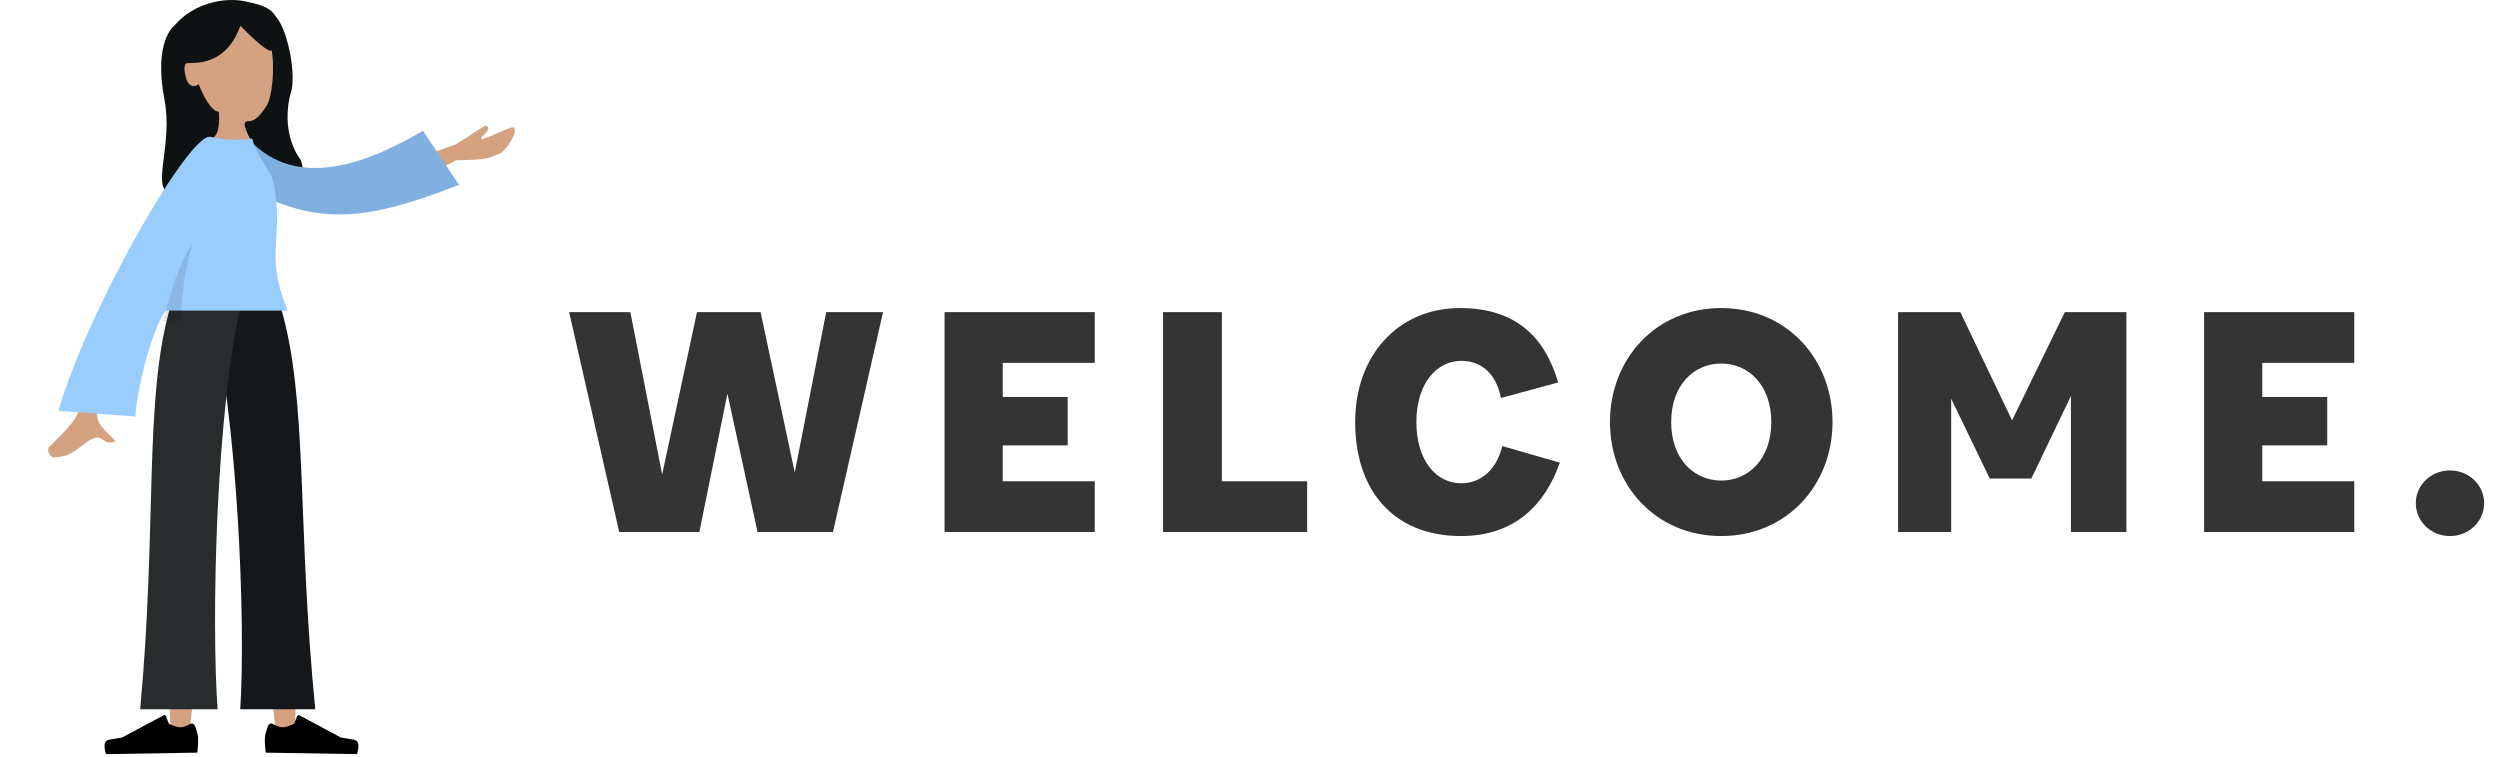
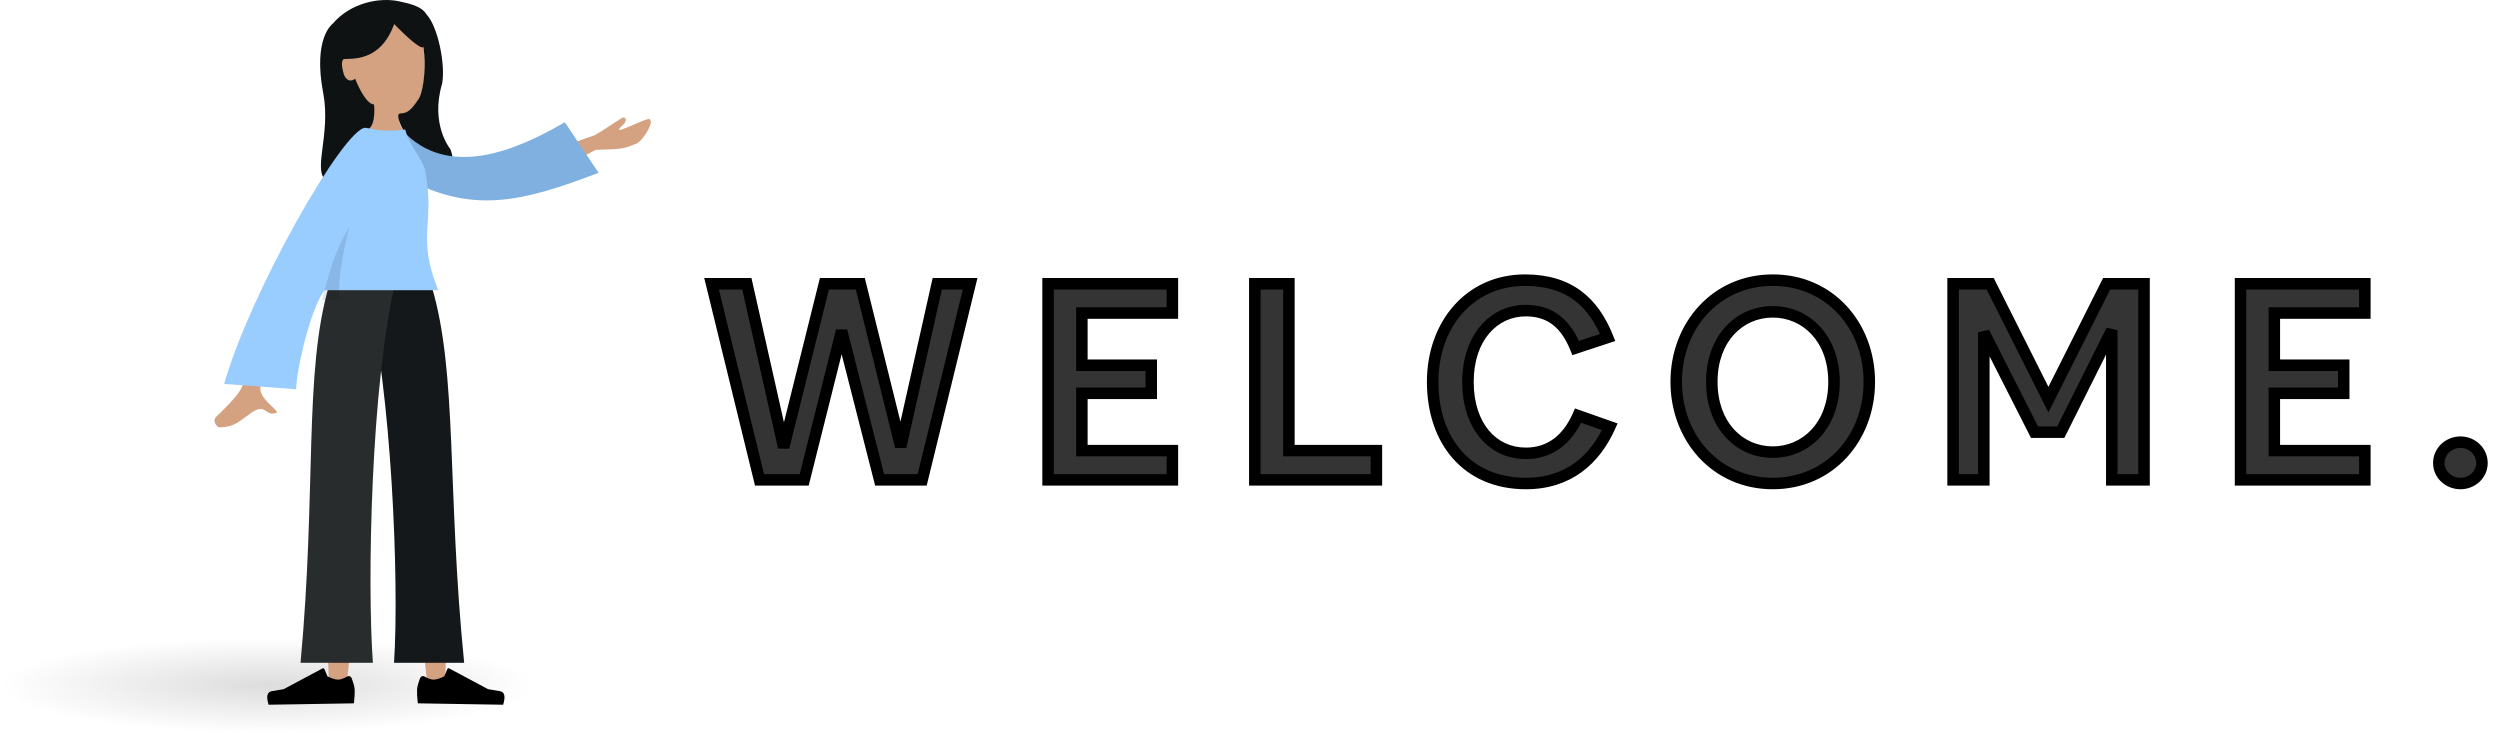
- <svg xmlns="http://www.w3.org/2000/svg" width="813" height="246" viewBox="0 0 813 246" fill="none">
-   <path d="M201.361 173H227.431L236.561 128.01L246.351 173H270.881L287.161 101.5H268.681L258.451 153.64L247.341 101.5H226.661L215.331 154.3L204.991 101.5H185.081L201.361 173ZM307.171 173H356.011V156.5H326.091V144.84H347.211V129.11H326.091V118H356.011V101.5H307.171V173ZM378.22 173H425.08V156.5H397.36V101.5H378.22V173ZM474.798 100.18C454.668 100.18 440.698 115.58 440.698 137.25C440.698 159.47 453.128 174.32 475.128 174.32C492.728 174.32 502.518 163.98 507.248 150.45L488.548 145.06C486.678 152.65 481.728 157.16 475.128 157.16C467.098 157.16 460.608 149.79 460.608 137.25C460.608 124.71 467.208 117.34 475.238 117.34C481.948 117.34 486.678 121.85 488.108 129.44L506.698 124.38C502.408 109.53 492.838 100.18 474.798 100.18ZM559.745 174.32C581.085 174.32 595.935 157.71 595.935 137.25C595.935 116.79 581.085 100.18 559.745 100.18C538.405 100.18 523.555 116.79 523.555 137.25C523.555 157.71 538.405 174.32 559.745 174.32ZM559.745 156.28C550.835 156.28 543.465 149.24 543.465 137.25C543.465 125.26 550.835 118.22 559.745 118.22C568.655 118.22 576.025 125.26 576.025 137.25C576.025 149.24 568.655 156.28 559.745 156.28ZM647.065 155.62H660.595L673.465 128.78V173H691.505V101.5H671.485L654.325 136.7L637.495 101.5H617.255V173H634.525V129.66L647.065 155.62ZM716.771 173H765.611V156.5H735.691V144.84H756.811V129.11H735.691V118H765.611V101.5H716.771V173ZM796.73 174.32C802.89 174.32 807.84 169.59 807.84 163.65C807.84 157.71 802.89 152.98 796.73 152.98C790.57 152.98 785.62 157.71 785.62 163.65C785.62 169.59 790.57 174.32 796.73 174.32Z" fill="#343434" />
-   <path fill-rule="evenodd" clip-rule="evenodd" d="M83.494 186.061C91.366 197.337 82.578 185.286 83.493 186.062C83.899 186.406 85.963 203.667 89.685 237.843L95.879 236.74C97.729 197.126 96.96 188.181 94.202 185.704C90.253 182.158 87.184 186.193 86.172 184.48L83.494 186.061Z" fill="#D4A181" />
-   <path fill-rule="evenodd" clip-rule="evenodd" d="M102.528 230.647L78.123 230.647C79.96 202.662 77.314 135.734 68.433 99.764L91.252 99.764C100.261 129.881 96.536 170.635 102.528 230.647Z" fill="#14181A" />
-   <path fill-rule="evenodd" clip-rule="evenodd" d="M67.843 186.061C59.971 197.337 68.759 185.286 67.844 186.062C67.438 186.406 65.374 203.667 61.652 237.843L55.458 236.74C53.608 197.126 54.377 188.181 57.135 185.704C61.084 182.158 64.153 186.193 65.165 184.48L67.843 186.061Z" fill="#D4A181" />
-   <path fill-rule="evenodd" clip-rule="evenodd" d="M45.583 230.647L70.763 230.647C68.741 202.674 70.073 133.568 78.717 97.54L55.477 99.445C46.667 129.62 51.178 170.597 45.583 230.647Z" fill="#292C2D" />
-   <path fill-rule="evenodd" clip-rule="evenodd" d="M63.382 236.032C64.047 237.81 64.399 239.142 64.436 240.029C64.482 241.108 64.391 242.686 64.163 244.761C63.062 244.779 53.163 244.939 34.468 245.243C33.573 242.356 33.952 240.783 35.605 240.525C37.257 240.267 38.63 240.035 39.721 239.831L53.225 232.614C53.485 232.475 53.802 232.606 53.933 232.906C53.936 232.911 53.938 232.916 53.94 232.921L54.931 235.353C56.505 236.144 57.773 236.532 58.736 236.516C59.517 236.504 60.582 236.127 61.929 235.387L61.929 235.387C62.446 235.103 63.082 235.357 63.35 235.954C63.361 235.979 63.372 236.005 63.382 236.032Z" fill="black" />
-   <path fill-rule="evenodd" clip-rule="evenodd" d="M87.181 236.032C86.516 237.81 86.164 239.142 86.127 240.029C86.081 241.108 86.172 242.686 86.4 244.761C87.501 244.779 97.4 244.939 116.095 245.243C116.99 242.356 116.611 240.783 114.958 240.525C113.306 240.267 111.933 240.035 110.842 239.831L97.338 232.614C97.078 232.475 96.761 232.606 96.63 232.906C96.627 232.911 96.625 232.916 96.623 232.921L95.632 235.353C94.058 236.144 92.79 236.532 91.828 236.516C91.046 236.504 89.981 236.127 88.634 235.387L88.634 235.387C88.117 235.103 87.481 235.357 87.213 235.954C87.202 235.979 87.191 236.005 87.181 236.032Z" fill="black" />
-   <path d="M75.385 2.199C75.385 2.199 62.85 2.398 62.651 20.101C62.651 20.101 55.884 18.911 61.699 27.714C61.699 27.714 62.27 29.218 64.05 27.714C65.829 26.21 62.384 31.321 70.474 36.432C70.474 36.432 70.588 44.636 68.57 45.949C66.553 47.263 79.629 51.774 81.761 45.949C80.382 44.261 79.656 42.133 79.715 39.953C79.715 39.953 88.699 39.497 88.747 24.022C88.794 8.547 84.474 1.304 75.385 2.199Z" fill="#D4A181" />
-   <path d="M97.732 51.902C97.732 51.902 90.595 43.336 94.877 29.06C96.058 22.379 93.404 9.535 89.643 5.267C88.843 4.36 88.215 1.47 76.794 0.042C76.794 0.042 87.483 2.174 80.126 0.509C72.769 -1.157 62.719 1.231 56.808 8.231C56.808 8.231 49.785 13.033 53.478 32.391C56.252 46.935 49.443 60.076 54.791 62.845C60.14 65.615 71.163 64.687 71.163 64.687L86.73 62.93C86.73 62.93 102.015 62.847 97.732 51.902ZM86.685 34.404C84.325 38.058 82.736 39.467 80.394 39.467C78.053 39.467 81.441 45.434 81.441 45.434C75.227 48.48 69.259 44.93 69.259 44.93C71.953 43.026 71.163 36.364 71.163 36.364C67.879 36.155 64.586 27.351 64.586 27.351C61.893 29.464 60.675 25.867 60.675 25.867C58.343 18.567 62.721 20.033 62.721 20.033C62.131 11.467 71.743 9.402 77.492 8.231C83.24 7.061 83.707 4.596 83.707 4.596C90.778 12.838 89.084 30.692 86.685 34.404Z" fill="#0F1213" />
-   <path d="M74.395 0.966C74.395 0.966 73.231 -0.814 64.361 3.431C55.491 7.675 61.699 13.576 61.29 10.407C60.576 4.878 54.152 15.623 60.5 20.743C60.5 19.715 72.815 23.36 78.173 8.37C78.173 8.37 87.148 17.764 88.404 16.365C89.661 14.966 87.986 0.129 74.395 0.966Z" fill="#0F1213" />
-   <path fill-rule="evenodd" clip-rule="evenodd" d="M121.521 56.314L148.12 46.985C152.218 44.615 153.116 43.662 157.665 40.927C158.582 40.516 159.55 41.924 157.745 43.523C152.329 48.319 165.096 41.267 166.948 41.393C168.828 42.263 165.291 47.929 163.001 49.72C157.993 51.855 157.995 51.856 148.275 52.148L125.924 63.938L121.521 56.314ZM34.271 103.738L42.607 100.96C33.287 137.672 32.035 132.695 31.668 134.411C30.841 138.271 36.518 141.68 37.5 143.504C32.926 145.494 34.013 139.77 28.241 143.781C24.061 146.687 22.826 148.577 17.271 148.744C16.406 148.493 14.776 146.46 16.23 145.068C20.641 140.858 24.588 136.602 25.187 134.605C26.004 131.883 29.329 137.543 34.271 103.738Z" fill="#D4A181" />
-   <path fill-rule="evenodd" clip-rule="evenodd" d="M73.273 51.745L80.894 45.247C96.862 62.644 120.736 52.336 137.561 42.532L149.29 60.122C121.391 70.873 104.937 74.138 81.876 61.936C76.377 55.527 76.821 58.058 73.273 51.745Z" fill="#80B0E0" />
-   <path fill-rule="evenodd" clip-rule="evenodd" d="M80.229 45.255C82.497 44.931 82.084 45.255 82.084 45.255C83.179 50.294 88.287 55.642 89 59.5C92.519 78.531 85.787 81.67 93.5 101H54C49.361 106.58 44.276 127.727 44.048 135.46L19 133.6C28.277 101.186 60.747 44.46 68.169 44.46C68.169 44.46 70.539 44.931 72.807 45.255C74.6 45.512 78.436 45.512 80.229 45.255Z" fill="#99CCFF" />
-   <path fill-rule="evenodd" clip-rule="evenodd" d="M62.5 79C61.5 83.5 58.25 96.18 59.125 104.46H53C56.5 91.58 57.5 88 62.5 79Z" fill="black" fill-opacity="0.1" />
+ <svg xmlns="http://www.w3.org/2000/svg" width="870" height="255" viewBox="0 0 870 255" fill="none">
+   <ellipse cx="93" cy="238.5" rx="93" ry="16.5" fill="url(#paint0_radial)" />
+   <path d="M264.317 167H279.857L292.877 115.13L306.107 167H320.912L337.607 98.75H326.162L313.457 155.45L299.387 98.75H286.892L272.717 155.66L259.907 98.75H247.622L264.317 167ZM364.731 167H407.991V156.815H376.491V136.865H400.641V127.1H376.491V108.935H407.991V98.75H364.731V167ZM436.672 167H478.987V156.815H448.537V98.75H436.672V167ZM530.696 97.49C511.586 97.49 498.566 112.82 498.566 132.875C498.566 153.245 510.431 168.26 531.011 168.26C545.816 168.26 555.056 159.965 560.201 148.52L549.176 144.635C545.606 152.72 539.621 157.76 531.011 157.76C519.461 157.76 510.851 148.31 510.851 132.875C510.851 117.44 519.881 108.095 530.906 108.095C539.726 108.095 544.976 112.82 548.336 121.115L559.466 117.44C554.531 105.155 546.131 97.49 530.696 97.49ZM616.92 168.26C636.765 168.26 650.52 152.405 650.52 132.875C650.52 113.345 636.765 97.49 616.92 97.49C597.18 97.49 583.32 113.345 583.32 132.875C583.32 152.405 597.18 168.26 616.92 168.26ZM616.92 157.34C605.37 157.34 595.71 148.1 595.71 132.875C595.71 117.755 605.37 108.515 616.92 108.515C628.47 108.515 638.235 117.755 638.235 132.875C638.235 148.1 628.47 157.34 616.92 157.34ZM708.019 150.41H717.154L734.899 114.92V167H746.134V98.75H733.114L712.849 139.07L692.584 98.75H679.669V167H690.379V115.655L708.019 150.41ZM779.706 167H822.966V156.815H791.466V136.865H815.616V127.1H791.466V108.935H822.966V98.75H779.706V167ZM856.268 168.26C860.363 168.26 863.723 165.11 863.723 161.12C863.723 157.13 860.363 153.875 856.268 153.875C852.068 153.875 848.708 157.13 848.708 161.12C848.708 165.11 852.068 168.26 856.268 168.26Z" fill="#343434" />
+   <path d="M264.317 167L262.374 167.475L262.747 169H264.317V167ZM279.857 167V169H281.417L281.797 167.487L279.857 167ZM292.877 115.13L294.815 114.636L290.937 114.643L292.877 115.13ZM306.107 167L304.169 167.494L304.553 169H306.107V167ZM320.912 167V169H322.482L322.855 167.475L320.912 167ZM337.607 98.75L339.55 99.225L340.155 96.75H337.607V98.75ZM326.162 98.75V96.75H324.561L324.21 98.313L326.162 98.75ZM313.457 155.45L311.516 155.932L315.409 155.887L313.457 155.45ZM299.387 98.75L301.328 98.268L300.951 96.75H299.387V98.75ZM286.892 98.75V96.75H285.329L284.951 98.267L286.892 98.75ZM272.717 155.66L270.766 156.099L274.658 156.143L272.717 155.66ZM259.907 98.75L261.858 98.311L261.507 96.75H259.907V98.75ZM247.622 98.75V96.75H245.074L245.679 99.225L247.622 98.75ZM264.317 169H279.857V165H264.317V169ZM281.797 167.487L294.817 115.617L290.937 114.643L277.917 166.513L281.797 167.487ZM290.939 115.624L304.169 167.494L308.045 166.506L294.815 114.636L290.939 115.624ZM306.107 169H320.912V165H306.107V169ZM322.855 167.475L339.55 99.225L335.664 98.275L318.969 166.525L322.855 167.475ZM337.607 96.75H326.162V100.75H337.607V96.75ZM324.21 98.313L311.505 155.013L315.409 155.887L328.114 99.187L324.21 98.313ZM315.398 154.968L301.328 98.268L297.446 99.232L311.516 155.932L315.398 154.968ZM299.387 96.75H286.892V100.75H299.387V96.75ZM284.951 98.267L270.776 155.177L274.658 156.143L288.833 99.233L284.951 98.267ZM274.668 155.221L261.858 98.311L257.956 99.189L270.766 156.099L274.668 155.221ZM259.907 96.75H247.622V100.75H259.907V96.75ZM245.679 99.225L262.374 167.475L266.26 166.525L249.565 98.275L245.679 99.225ZM364.731 167H362.731V169H364.731V167ZM407.991 167V169H409.991V167H407.991ZM407.991 156.815H409.991V154.815H407.991V156.815ZM376.491 156.815H374.491V158.815H376.491V156.815ZM376.491 136.865V134.865H374.491V136.865H376.491ZM400.641 136.865V138.865H402.641V136.865H400.641ZM400.641 127.1H402.641V125.1H400.641V127.1ZM376.491 127.1H374.491V129.1H376.491V127.1ZM376.491 108.935V106.935H374.491V108.935H376.491ZM407.991 108.935V110.935H409.991V108.935H407.991ZM407.991 98.75H409.991V96.75H407.991V98.75ZM364.731 98.75V96.75H362.731V98.75H364.731ZM364.731 169H407.991V165H364.731V169ZM409.991 167V156.815H405.991V167H409.991ZM407.991 154.815H376.491V158.815H407.991V154.815ZM378.491 156.815V136.865H374.491V156.815H378.491ZM376.491 138.865H400.641V134.865H376.491V138.865ZM402.641 136.865V127.1H398.641V136.865H402.641ZM400.641 125.1H376.491V129.1H400.641V125.1ZM378.491 127.1V108.935H374.491V127.1H378.491ZM376.491 110.935H407.991V106.935H376.491V110.935ZM409.991 108.935V98.75H405.991V108.935H409.991ZM407.991 96.75H364.731V100.75H407.991V96.75ZM362.731 98.75V167H366.731V98.75H362.731ZM436.672 167H434.672V169H436.672V167ZM478.987 167V169H480.987V167H478.987ZM478.987 156.815H480.987V154.815H478.987V156.815ZM448.537 156.815H446.537V158.815H448.537V156.815ZM448.537 98.75H450.537V96.75H448.537V98.75ZM436.672 98.75V96.75H434.672V98.75H436.672ZM436.672 169H478.987V165H436.672V169ZM480.987 167V156.815H476.987V167H480.987ZM478.987 154.815H448.537V158.815H478.987V154.815ZM450.537 156.815V98.75H446.537V156.815H450.537ZM448.537 96.75H436.672V100.75H448.537V96.75ZM434.672 98.75V167H438.672V98.75H434.672ZM560.201 148.52L562.025 149.34L562.917 147.356L560.866 146.634L560.201 148.52ZM549.176 144.635L549.841 142.749L548.095 142.133L547.347 143.827L549.176 144.635ZM548.336 121.115L546.483 121.866L547.186 123.601L548.963 123.014L548.336 121.115ZM559.466 117.44L560.093 119.339L562.116 118.671L561.322 116.694L559.466 117.44ZM530.696 95.49C510.27 95.49 496.566 111.94 496.566 132.875H500.566C500.566 113.7 512.903 99.49 530.696 99.49V95.49ZM496.566 132.875C496.566 143.436 499.644 152.787 505.569 159.527C511.522 166.298 520.2 170.26 531.011 170.26V166.26C521.243 166.26 513.698 162.715 508.573 156.886C503.421 151.026 500.566 142.684 500.566 132.875H496.566ZM531.011 170.26C546.774 170.26 556.634 161.334 562.025 149.34L558.377 147.7C553.479 158.596 544.859 166.26 531.011 166.26V170.26ZM560.866 146.634L549.841 142.749L548.512 146.521L559.537 150.406L560.866 146.634ZM547.347 143.827C544.006 151.394 538.626 155.76 531.011 155.76V159.76C540.617 159.76 547.207 154.046 551.006 145.443L547.347 143.827ZM531.011 155.76C525.82 155.76 521.344 153.654 518.133 149.821C514.901 145.964 512.851 140.231 512.851 132.875H508.851C508.851 140.954 511.106 147.663 515.067 152.39C519.048 157.141 524.652 159.76 531.011 159.76V155.76ZM512.851 132.875C512.851 118.233 521.274 110.095 530.906 110.095V106.095C518.489 106.095 508.851 116.647 508.851 132.875H512.851ZM530.906 110.095C534.932 110.095 538 111.163 540.436 113.07C542.906 115.002 544.883 117.917 546.483 121.866L550.19 120.364C548.429 116.018 546.102 112.423 542.901 109.919C539.668 107.39 535.7 106.095 530.906 106.095V110.095ZM548.963 123.014L560.093 119.339L558.839 115.541L547.709 119.216L548.963 123.014ZM561.322 116.694C558.765 110.33 555.243 104.991 550.212 101.253C545.16 97.5 538.761 95.49 530.696 95.49V99.49C538.066 99.49 543.585 101.313 547.826 104.464C552.087 107.629 555.232 112.265 557.61 118.186L561.322 116.694ZM616.92 170.26C638.015 170.26 652.52 153.358 652.52 132.875H648.52C648.52 151.452 635.515 166.26 616.92 166.26V170.26ZM652.52 132.875C652.52 112.392 638.015 95.49 616.92 95.49V99.49C635.515 99.49 648.52 114.298 648.52 132.875H652.52ZM616.92 95.49C595.934 95.49 581.32 112.388 581.32 132.875H585.32C585.32 114.302 598.426 99.49 616.92 99.49V95.49ZM581.32 132.875C581.32 153.362 595.934 170.26 616.92 170.26V166.26C598.426 166.26 585.32 151.448 585.32 132.875H581.32ZM616.92 155.34C606.637 155.34 597.71 147.164 597.71 132.875H593.71C593.71 149.036 604.104 159.34 616.92 159.34V155.34ZM597.71 132.875C597.71 118.697 606.631 110.515 616.92 110.515V106.515C604.109 106.515 593.71 116.813 593.71 132.875H597.71ZM616.92 110.515C627.222 110.515 636.235 118.71 636.235 132.875H640.235C640.235 116.8 629.719 106.515 616.92 106.515V110.515ZM636.235 132.875C636.235 147.151 627.216 155.34 616.92 155.34V159.34C629.724 159.34 640.235 149.049 640.235 132.875H636.235ZM708.019 150.41L706.236 151.315L706.791 152.41H708.019V150.41ZM717.154 150.41V152.41H718.39L718.943 151.304L717.154 150.41ZM734.899 114.92H736.899L733.11 114.026L734.899 114.92ZM734.899 167H732.899V169H734.899V167ZM746.134 167V169H748.134V167H746.134ZM746.134 98.75H748.134V96.75H746.134V98.75ZM733.114 98.75V96.75H731.881L731.327 97.852L733.114 98.75ZM712.849 139.07L711.062 139.968L712.849 143.524L714.636 139.968L712.849 139.07ZM692.584 98.75L694.371 97.852L693.817 96.75H692.584V98.75ZM679.669 98.75V96.75H677.669V98.75H679.669ZM679.669 167H677.669V169H679.669V167ZM690.379 167V169H692.379V167H690.379ZM690.379 115.655L692.163 114.75L688.379 115.655H690.379ZM708.019 152.41H717.154V148.41H708.019V152.41ZM718.943 151.304L736.688 115.814L733.11 114.026L715.365 149.516L718.943 151.304ZM732.899 114.92V167H736.899V114.92H732.899ZM734.899 169H746.134V165H734.899V169ZM748.134 167V98.75H744.134V167H748.134ZM746.134 96.75H733.114V100.75H746.134V96.75ZM731.327 97.852L711.062 138.172L714.636 139.968L734.901 99.648L731.327 97.852ZM714.636 138.172L694.371 97.852L690.797 99.648L711.062 139.968L714.636 138.172ZM692.584 96.75H679.669V100.75H692.584V96.75ZM677.669 98.75V167H681.669V98.75H677.669ZM679.669 169H690.379V165H679.669V169ZM692.379 167V115.655H688.379V167H692.379ZM688.596 116.56L706.236 151.315L709.803 149.505L692.163 114.75L688.596 116.56ZM779.706 167H777.706V169H779.706V167ZM822.966 167V169H824.966V167H822.966ZM822.966 156.815H824.966V154.815H822.966V156.815ZM791.466 156.815H789.466V158.815H791.466V156.815ZM791.466 136.865V134.865H789.466V136.865H791.466ZM815.616 136.865V138.865H817.616V136.865H815.616ZM815.616 127.1H817.616V125.1H815.616V127.1ZM791.466 127.1H789.466V129.1H791.466V127.1ZM791.466 108.935V106.935H789.466V108.935H791.466ZM822.966 108.935V110.935H824.966V108.935H822.966ZM822.966 98.75H824.966V96.75H822.966V98.75ZM779.706 98.75V96.75H777.706V98.75H779.706ZM779.706 169H822.966V165H779.706V169ZM824.966 167V156.815H820.966V167H824.966ZM822.966 154.815H791.466V158.815H822.966V154.815ZM793.466 156.815V136.865H789.466V156.815H793.466ZM791.466 138.865H815.616V134.865H791.466V138.865ZM817.616 136.865V127.1H813.616V136.865H817.616ZM815.616 125.1H791.466V129.1H815.616V125.1ZM793.466 127.1V108.935H789.466V127.1H793.466ZM791.466 110.935H822.966V106.935H791.466V110.935ZM824.966 108.935V98.75H820.966V108.935H824.966ZM822.966 96.75H779.706V100.75H822.966V96.75ZM777.706 98.75V167H781.706V98.75H777.706ZM856.268 170.26C861.372 170.26 865.723 166.307 865.723 161.12H861.723C861.723 163.913 859.353 166.26 856.268 166.26V170.26ZM865.723 161.12C865.723 155.97 861.411 151.875 856.268 151.875V155.875C859.314 155.875 861.723 158.29 861.723 161.12H865.723ZM856.268 151.875C851.038 151.875 846.708 155.952 846.708 161.12H850.708C850.708 158.308 853.098 155.875 856.268 155.875V151.875ZM846.708 161.12C846.708 166.325 851.077 170.26 856.268 170.26V166.26C853.059 166.26 850.708 163.895 850.708 161.12H846.708Z" fill="black" />
+   <path fill-rule="evenodd" clip-rule="evenodd" d="M142.494 186.061C150.366 197.337 141.578 185.286 142.492 186.062C142.899 186.406 144.963 203.667 148.685 237.843L154.879 236.74C156.729 197.126 155.96 188.181 153.202 185.704C149.253 182.158 146.184 186.193 145.172 184.48L142.494 186.061Z" fill="#D4A181" />
+   <path fill-rule="evenodd" clip-rule="evenodd" d="M161.528 230.647L137.123 230.647C138.96 202.662 136.314 135.734 127.433 99.764L150.252 99.764C159.261 129.881 155.536 170.635 161.528 230.647Z" fill="#14181A" />
+   <path fill-rule="evenodd" clip-rule="evenodd" d="M126.843 186.061C118.971 197.337 127.759 185.286 126.845 186.062C126.438 186.406 124.374 203.667 120.652 237.843L114.458 236.74C112.608 197.126 113.377 188.181 116.135 185.704C120.084 182.158 123.153 186.193 124.165 184.48L126.843 186.061Z" fill="#D4A181" />
+   <path fill-rule="evenodd" clip-rule="evenodd" d="M104.583 230.647L129.763 230.647C127.741 202.674 129.073 133.568 137.717 97.54L114.477 99.445C105.667 129.62 110.178 170.597 104.583 230.647Z" fill="#292C2D" />
+   <path fill-rule="evenodd" clip-rule="evenodd" d="M122.382 236.032C123.047 237.81 123.399 239.142 123.436 240.029C123.482 241.108 123.391 242.686 123.163 244.761C122.062 244.779 112.164 244.939 93.468 245.243C92.573 242.356 92.952 240.783 94.605 240.525C96.257 240.267 97.63 240.035 98.721 239.831L112.225 232.614C112.485 232.475 112.802 232.606 112.933 232.906C112.936 232.911 112.938 232.916 112.94 232.921L113.931 235.353C115.505 236.144 116.773 236.532 117.735 236.516C118.517 236.504 119.582 236.127 120.929 235.387L120.929 235.387C121.446 235.103 122.082 235.357 122.35 235.954C122.361 235.979 122.372 236.005 122.382 236.032Z" fill="black" />
+   <path fill-rule="evenodd" clip-rule="evenodd" d="M146.181 236.032C145.516 237.81 145.164 239.142 145.127 240.029C145.081 241.108 145.172 242.686 145.4 244.761C146.501 244.779 156.399 244.939 175.095 245.243C175.99 242.356 175.611 240.783 173.958 240.525C172.306 240.267 170.933 240.035 169.842 239.831L156.338 232.614C156.078 232.475 155.761 232.606 155.63 232.906C155.627 232.911 155.625 232.916 155.623 232.921L154.632 235.353C153.058 236.144 151.79 236.532 150.827 236.516C150.046 236.504 148.981 236.127 147.634 235.387L147.634 235.387C147.117 235.103 146.481 235.357 146.213 235.954C146.202 235.979 146.191 236.005 146.181 236.032Z" fill="black" />
+   <path d="M134.385 2.199C134.385 2.199 121.851 2.398 121.651 20.101C121.651 20.101 114.884 18.911 120.699 27.714C120.699 27.714 121.27 29.218 123.05 27.714C124.829 26.21 121.384 31.321 129.474 36.432C129.474 36.432 129.588 44.636 127.57 45.949C125.553 47.263 138.629 51.774 140.761 45.949C139.382 44.261 138.656 42.133 138.715 39.953C138.715 39.953 147.699 39.497 147.747 24.022C147.794 8.547 143.474 1.304 134.385 2.199Z" fill="#D4A181" />
+   <path d="M156.732 51.902C156.732 51.902 149.595 43.336 153.877 29.06C155.058 22.379 152.404 9.535 148.643 5.267C147.843 4.36 147.215 1.47 135.794 0.042C135.794 0.042 146.483 2.174 139.126 0.509C131.769 -1.157 121.719 1.231 115.808 8.231C115.808 8.231 108.785 13.033 112.478 32.391C115.252 46.935 108.443 60.076 113.791 62.845C119.14 65.615 130.163 64.687 130.163 64.687L145.73 62.93C145.73 62.93 161.015 62.847 156.732 51.902ZM145.685 34.404C143.325 38.058 141.736 39.467 139.394 39.467C137.053 39.467 140.441 45.434 140.441 45.434C134.227 48.48 128.259 44.93 128.259 44.93C130.953 43.026 130.163 36.364 130.163 36.364C126.879 36.155 123.586 27.351 123.586 27.351C120.893 29.464 119.675 25.867 119.675 25.867C117.343 18.567 121.721 20.033 121.721 20.033C121.131 11.467 130.743 9.402 136.492 8.231C142.24 7.061 142.706 4.596 142.706 4.596C149.778 12.838 148.084 30.692 145.685 34.404Z" fill="#0F1213" />
+   <path d="M133.395 0.966C133.395 0.966 132.231 -0.814 123.361 3.431C114.491 7.675 120.699 13.576 120.29 10.407C119.576 4.878 113.152 15.623 119.5 20.743C119.5 19.715 131.815 23.36 137.173 8.37C137.173 8.37 146.148 17.764 147.404 16.365C148.661 14.966 146.986 0.129 133.395 0.966Z" fill="#0F1213" />
+   <path fill-rule="evenodd" clip-rule="evenodd" d="M180.521 56.314L207.12 46.985C211.218 44.615 212.116 43.662 216.665 40.927C217.582 40.516 218.55 41.924 216.745 43.523C211.329 48.319 224.096 41.267 225.948 41.393C227.828 42.263 224.291 47.929 222.001 49.72C216.993 51.855 216.995 51.856 207.275 52.148L184.924 63.938L180.521 56.314ZM93.271 103.738L101.607 100.96C92.287 137.672 91.035 132.695 90.668 134.411C89.841 138.271 95.518 141.68 96.5 143.504C91.926 145.494 93.013 139.77 87.242 143.781C83.061 146.687 81.826 148.577 76.271 148.744C75.406 148.493 73.776 146.46 75.23 145.068C79.641 140.858 83.588 136.602 84.187 134.605C85.004 131.883 88.329 137.543 93.271 103.738Z" fill="#D4A181" />
+   <path fill-rule="evenodd" clip-rule="evenodd" d="M132.273 51.745L139.894 45.247C155.862 62.644 179.736 52.336 196.561 42.532L208.29 60.122C180.391 70.873 163.937 74.138 140.876 61.936C135.377 55.527 135.821 58.058 132.273 51.745Z" fill="#80B0E0" />
+   <path fill-rule="evenodd" clip-rule="evenodd" d="M139.229 45.255C141.497 44.931 141.084 45.255 141.084 45.255C142.179 50.294 147.287 55.642 148 59.5C151.519 78.531 144.787 81.67 152.5 101H113C108.361 106.58 103.276 127.727 103.048 135.46L78 133.6C87.277 101.186 119.747 44.46 127.169 44.46C127.169 44.46 129.539 44.931 131.807 45.255C133.6 45.512 137.436 45.512 139.229 45.255Z" fill="#99CCFF" />
+   <path fill-rule="evenodd" clip-rule="evenodd" d="M121.5 79C120.5 83.5 117.25 96.18 118.125 104.46H112C115.5 91.58 116.5 88 121.5 79Z" fill="black" fill-opacity="0.1" />
+   <defs>
+     <radialGradient id="paint0_radial" cx="0" cy="0" r="1" gradientUnits="userSpaceOnUse" gradientTransform="translate(93 238.5) rotate(90) scale(16.5 93)">
+       <stop stop-color="#C4C4C4" stop-opacity="0.58" />
+       <stop offset="1" stop-color="#C4C4C4" stop-opacity="0" />
+     </radialGradient>
+   </defs>
</svg>
